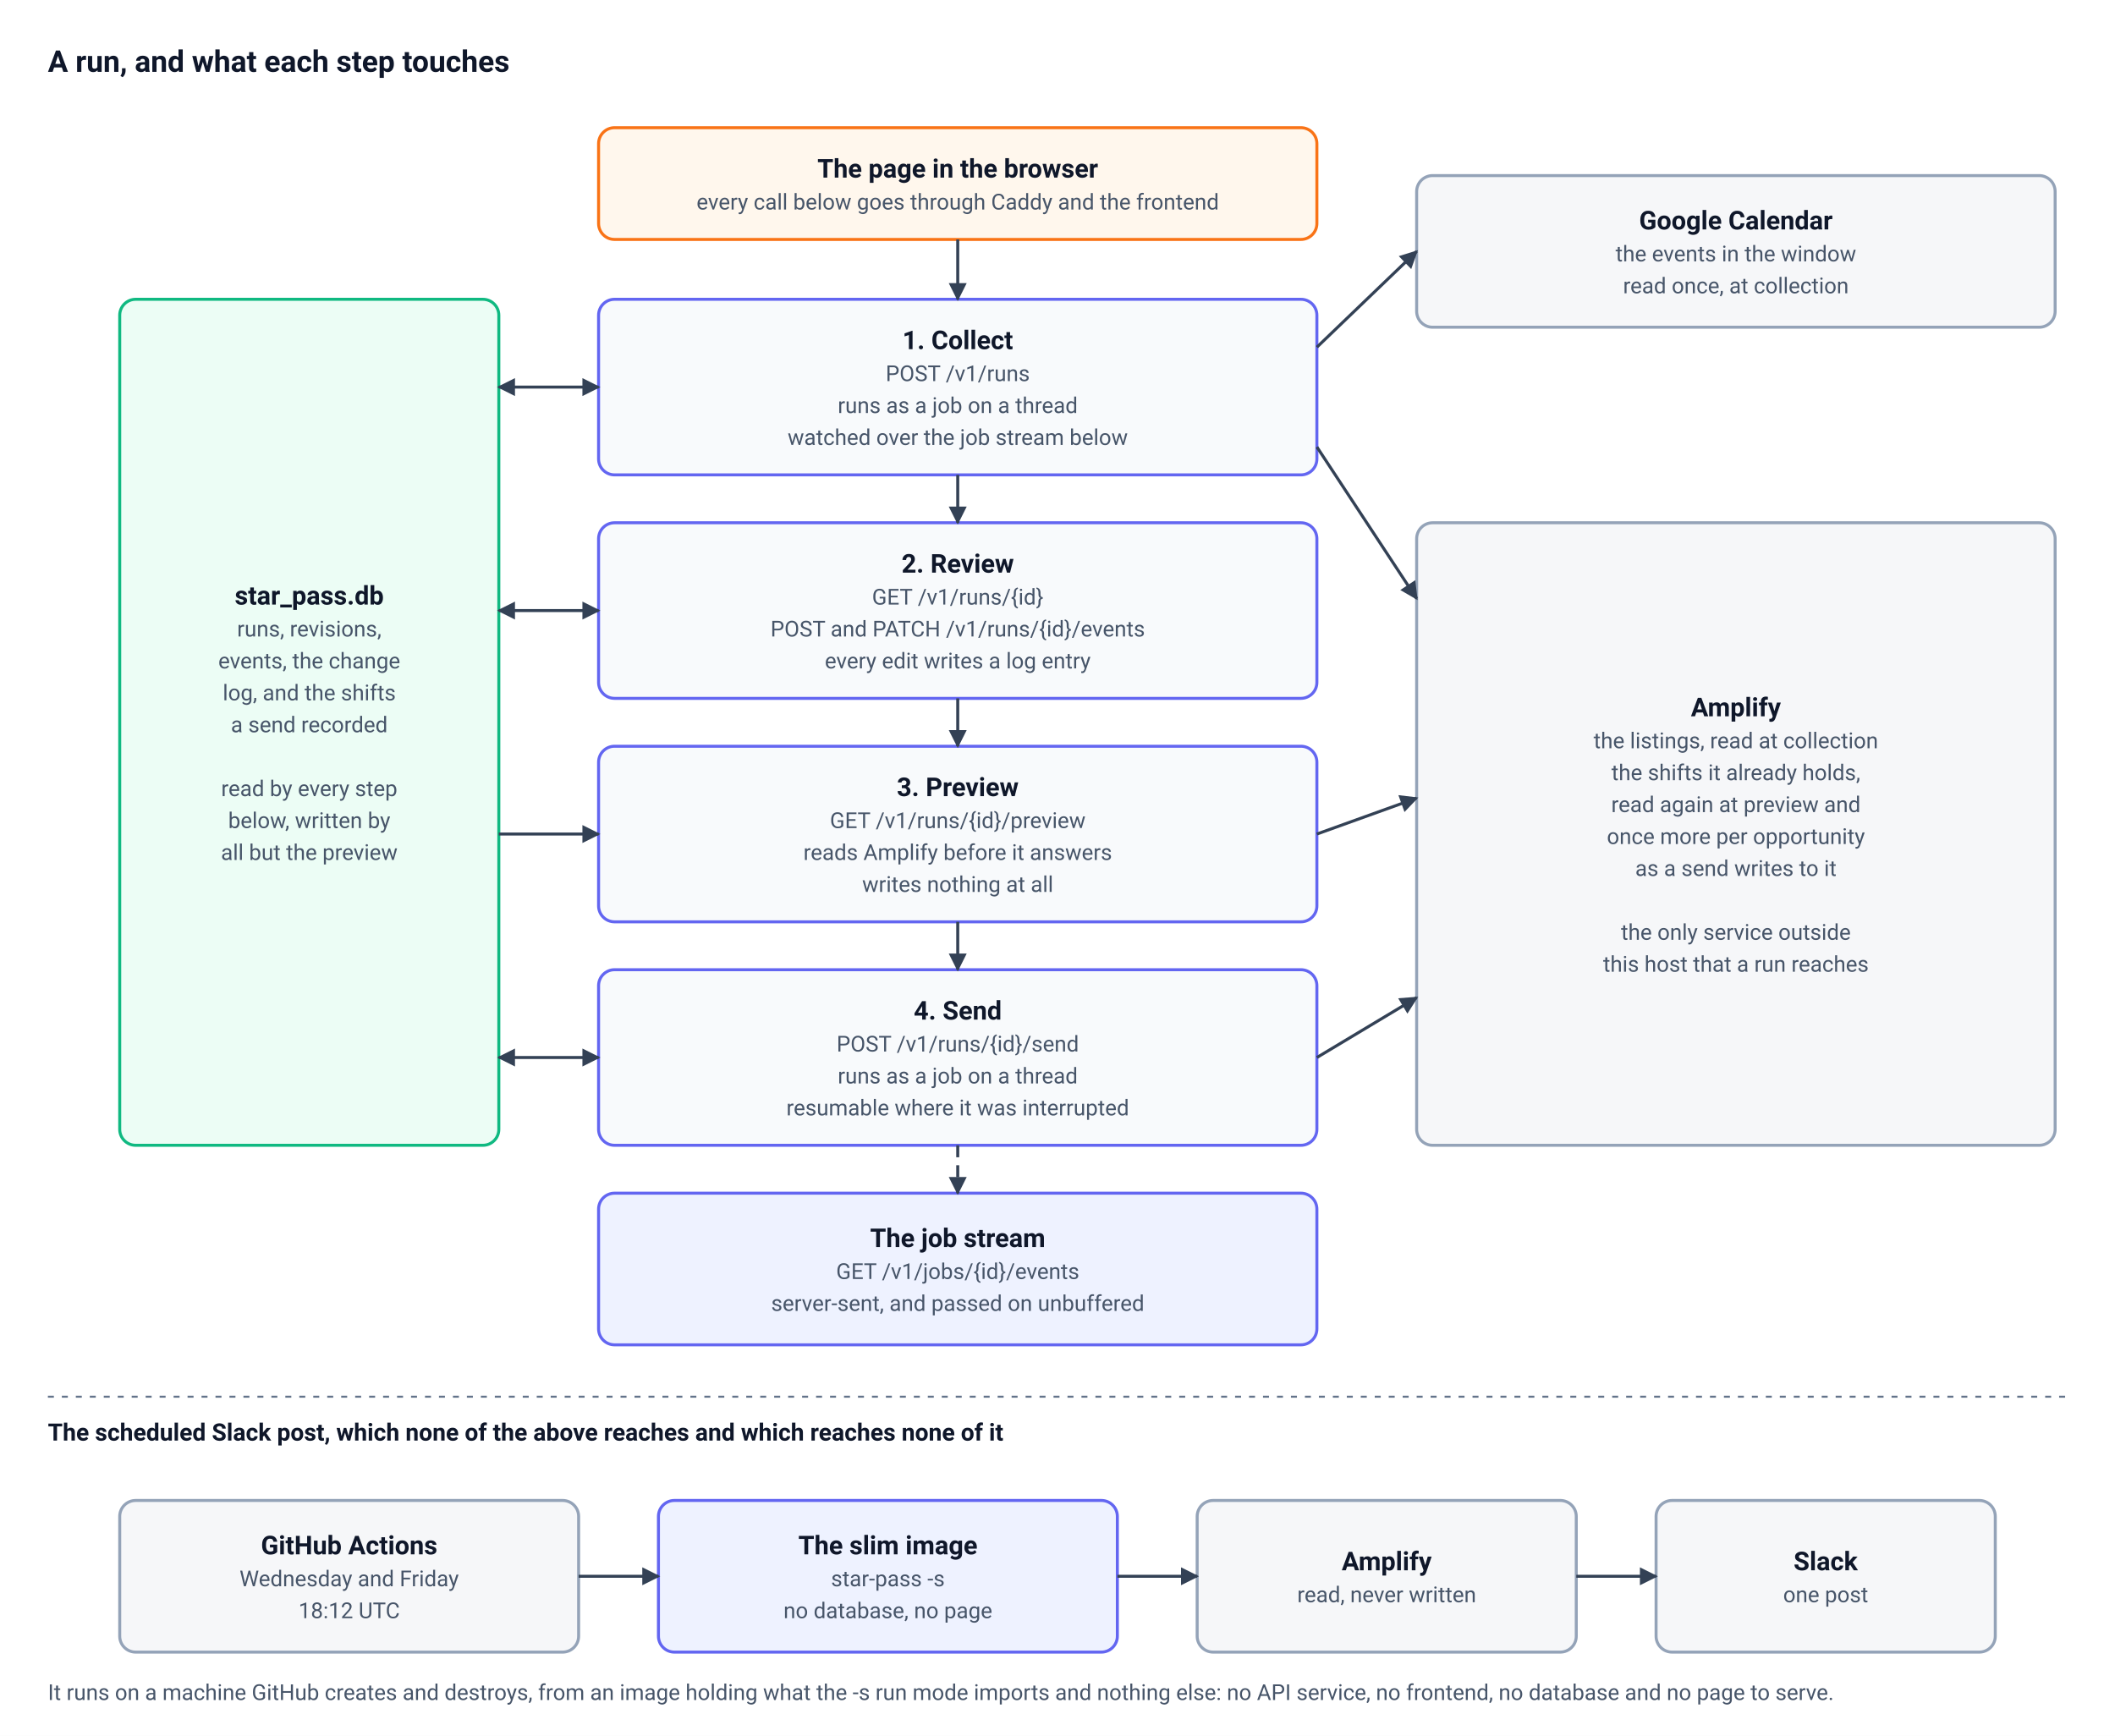
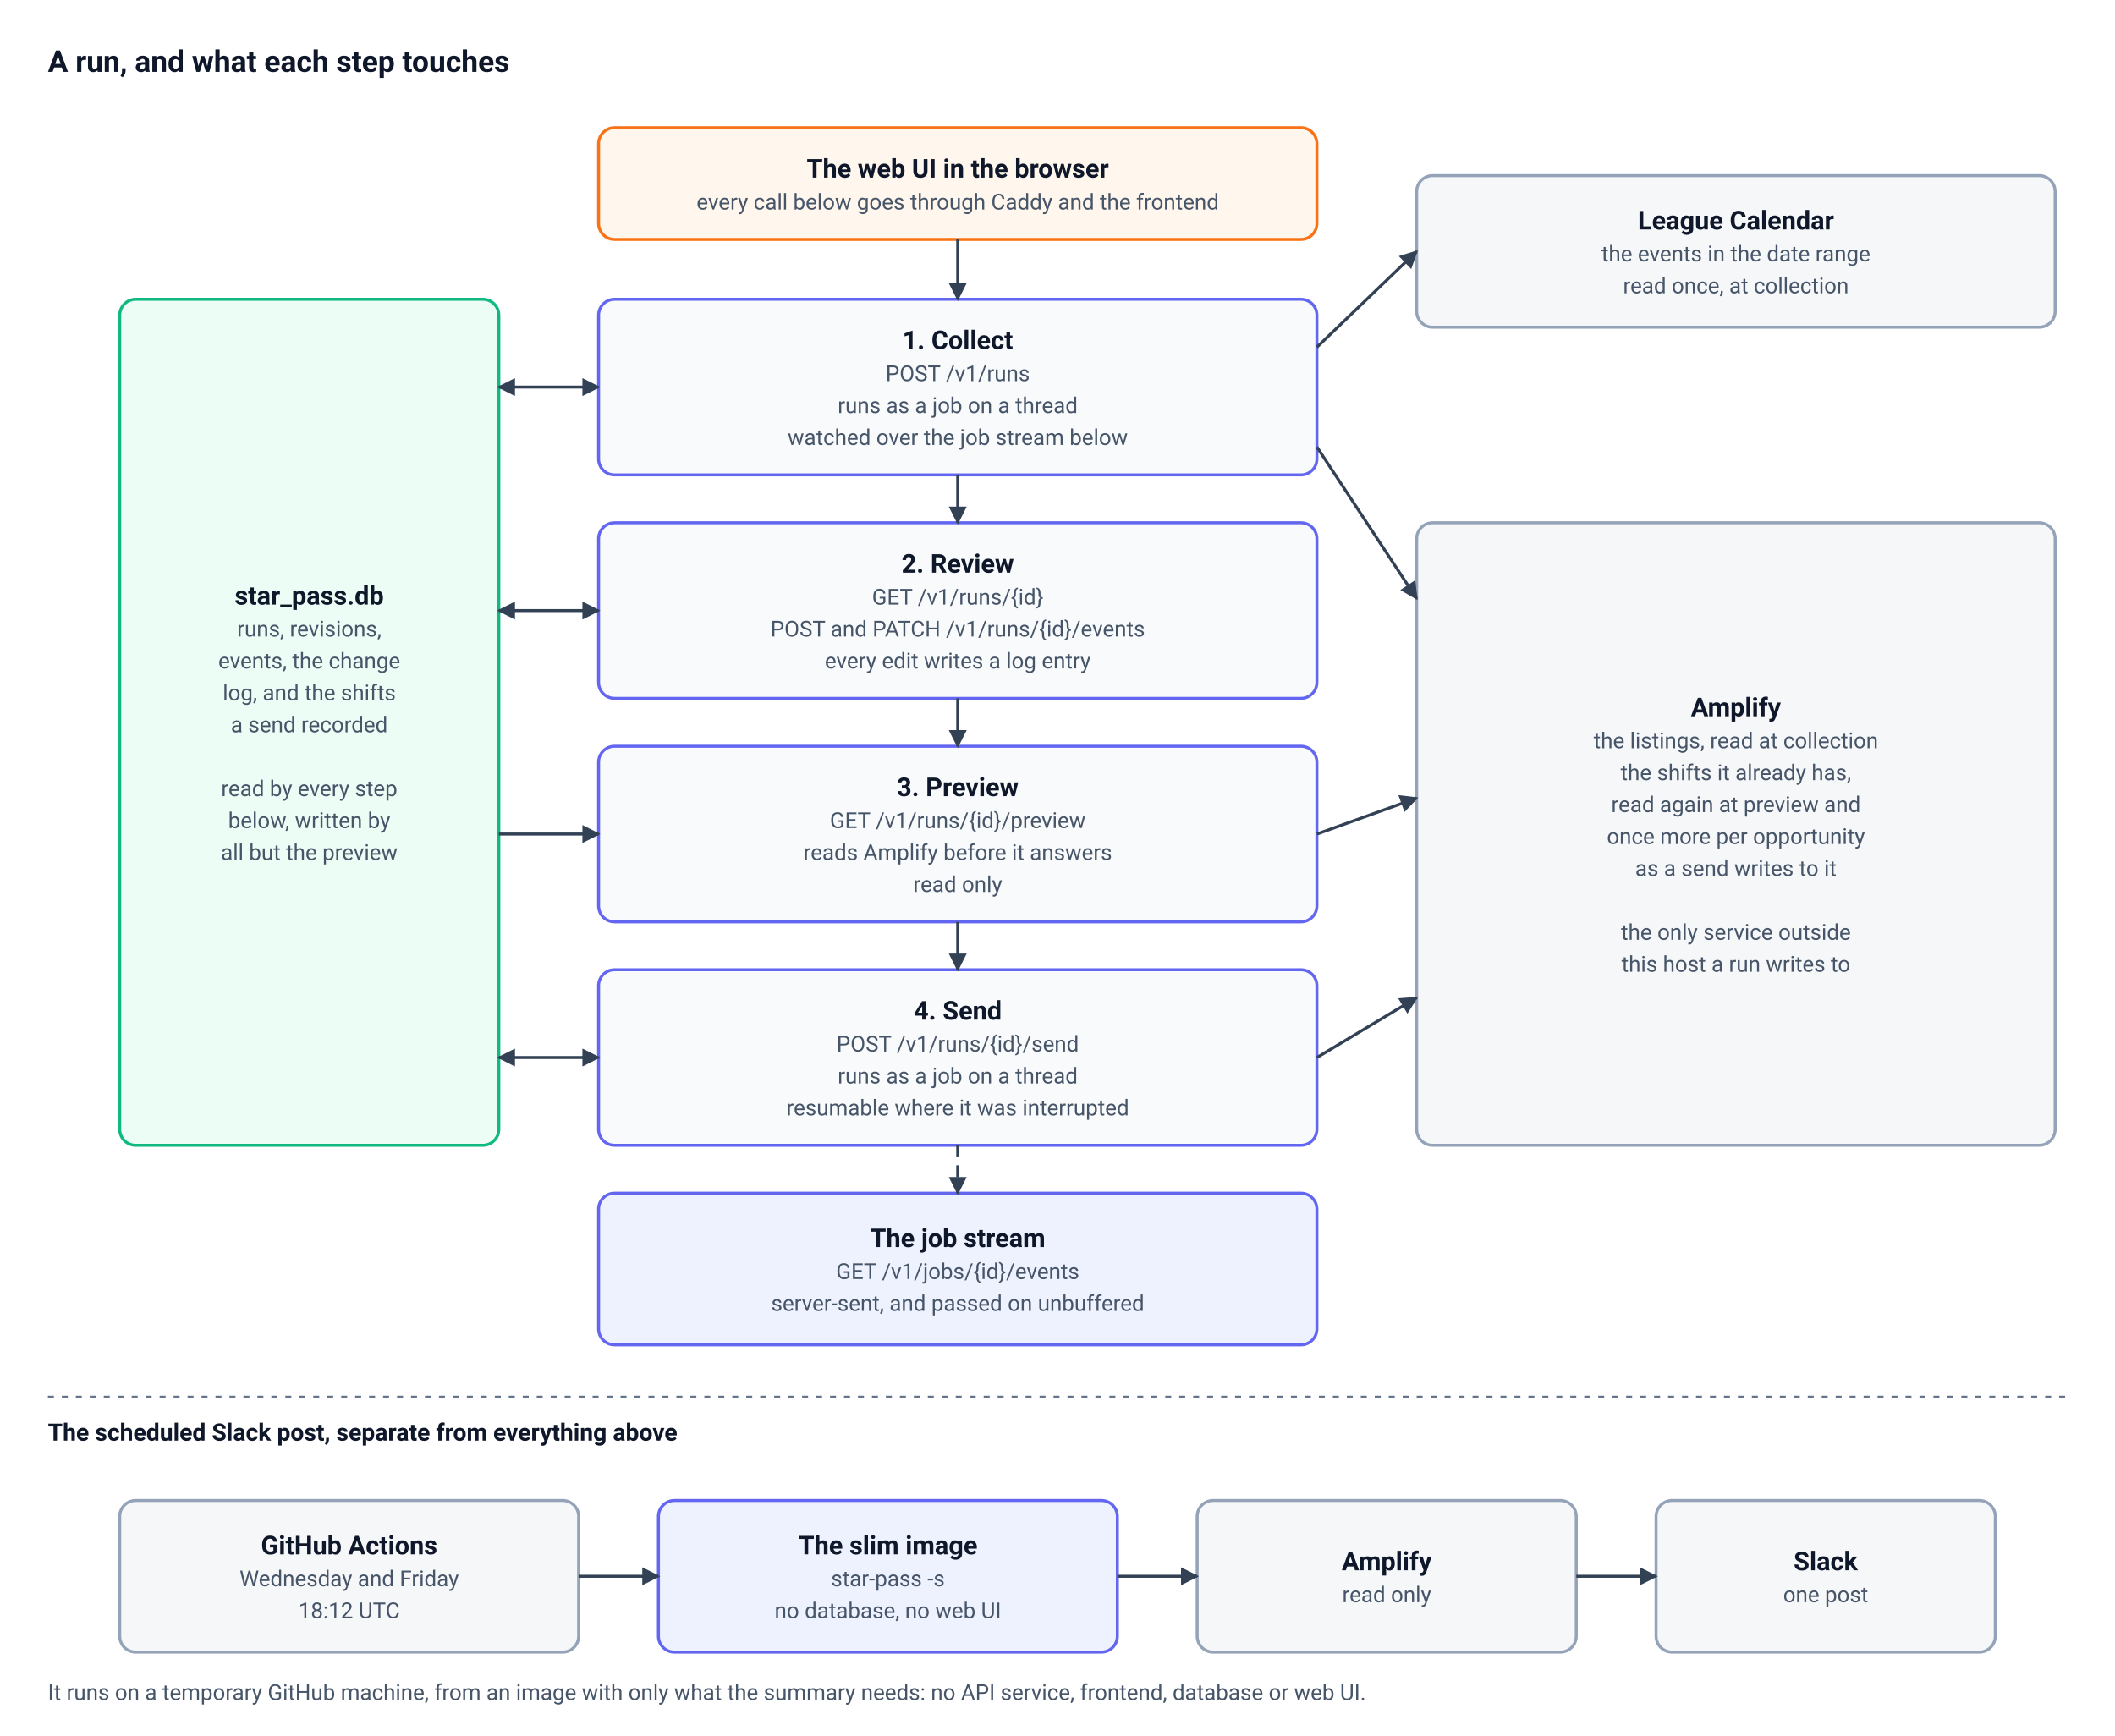
<svg xmlns="http://www.w3.org/2000/svg" viewBox="0 0 1060 870" width="1060" height="870" role="img" aria-labelledby="title description">
  <defs>
    <marker id="head" viewBox="0 0 10 10" refX="9" refY="5" markerWidth="6" markerHeight="6" orient="auto-start-reverse">
      <path d="M 0 0 L 10 5 L 0 10 z" fill="#334155" />
    </marker>
  </defs>
  <rect width="1060" height="870" fill="#ffffff" />
  <g font-family="system-ui, -apple-system, 'Segoe UI', Roboto, Helvetica, Arial, sans-serif">
    <text x="24" y="36" font-size="15" font-weight="700" fill="#0f172a" text-anchor="start">A run, and what each step touches</text>
    <line x1="24" y1="700" x2="1036" y2="700" stroke="#64748b" stroke-width="1" stroke-dasharray="3 4" />
    <rect x="300" y="64" width="360" height="56" rx="8" fill="#fff7ed" stroke="#f97316" stroke-width="1.5" />
-     <text x="480" y="89" font-size="13" font-weight="700" fill="#0f172a" text-anchor="middle">The page in the browser</text>
+     <text x="480" y="89" font-size="13" font-weight="700" fill="#0f172a" text-anchor="middle">The web UI in the browser</text>
    <text x="480" y="105" font-size="11" font-weight="400" fill="#475569" text-anchor="middle">every call below goes through Caddy and the frontend</text>
    <rect x="60" y="150" width="190" height="424" rx="8" fill="#ecfdf5" stroke="#10b981" stroke-width="1.5" />
    <text x="155" y="303" font-size="13" font-weight="700" fill="#0f172a" text-anchor="middle">star_pass.db</text>
    <text x="155" y="319" font-size="11" font-weight="400" fill="#475569" text-anchor="middle">runs, revisions,</text>
    <text x="155" y="335" font-size="11" font-weight="400" fill="#475569" text-anchor="middle">events, the change</text>
    <text x="155" y="351" font-size="11" font-weight="400" fill="#475569" text-anchor="middle">log, and the shifts</text>
    <text x="155" y="367" font-size="11" font-weight="400" fill="#475569" text-anchor="middle">a send recorded</text>
    <text x="155" y="383" font-size="11" font-weight="400" fill="#475569" text-anchor="middle" />
    <text x="155" y="399" font-size="11" font-weight="400" fill="#475569" text-anchor="middle">read by every step</text>
    <text x="155" y="415" font-size="11" font-weight="400" fill="#475569" text-anchor="middle">below, written by</text>
    <text x="155" y="431" font-size="11" font-weight="400" fill="#475569" text-anchor="middle">all but the preview</text>
    <rect x="300" y="150" width="360" height="88" rx="8" fill="#f8fafc" stroke="#6366f1" stroke-width="1.5" />
    <text x="480" y="175" font-size="13" font-weight="700" fill="#0f172a" text-anchor="middle">1. Collect</text>
    <text x="480" y="191" font-size="11" font-weight="400" fill="#475569" text-anchor="middle">POST /v1/runs</text>
    <text x="480" y="207" font-size="11" font-weight="400" fill="#475569" text-anchor="middle">runs as a job on a thread</text>
    <text x="480" y="223" font-size="11" font-weight="400" fill="#475569" text-anchor="middle">watched over the job stream below</text>
    <rect x="300" y="262" width="360" height="88" rx="8" fill="#f8fafc" stroke="#6366f1" stroke-width="1.5" />
    <text x="480" y="287" font-size="13" font-weight="700" fill="#0f172a" text-anchor="middle">2. Review</text>
    <text x="480" y="303" font-size="11" font-weight="400" fill="#475569" text-anchor="middle">GET /v1/runs/{id}</text>
    <text x="480" y="319" font-size="11" font-weight="400" fill="#475569" text-anchor="middle">POST and PATCH /v1/runs/{id}/events</text>
    <text x="480" y="335" font-size="11" font-weight="400" fill="#475569" text-anchor="middle">every edit writes a log entry</text>
    <rect x="300" y="374" width="360" height="88" rx="8" fill="#f8fafc" stroke="#6366f1" stroke-width="1.5" />
    <text x="480" y="399" font-size="13" font-weight="700" fill="#0f172a" text-anchor="middle">3. Preview</text>
    <text x="480" y="415" font-size="11" font-weight="400" fill="#475569" text-anchor="middle">GET /v1/runs/{id}/preview</text>
    <text x="480" y="431" font-size="11" font-weight="400" fill="#475569" text-anchor="middle">reads Amplify before it answers</text>
-     <text x="480" y="447" font-size="11" font-weight="400" fill="#475569" text-anchor="middle">writes nothing at all</text>
+     <text x="480" y="447" font-size="11" font-weight="400" fill="#475569" text-anchor="middle">read only</text>
    <rect x="300" y="486" width="360" height="88" rx="8" fill="#f8fafc" stroke="#6366f1" stroke-width="1.5" />
    <text x="480" y="511" font-size="13" font-weight="700" fill="#0f172a" text-anchor="middle">4. Send</text>
    <text x="480" y="527" font-size="11" font-weight="400" fill="#475569" text-anchor="middle">POST /v1/runs/{id}/send</text>
    <text x="480" y="543" font-size="11" font-weight="400" fill="#475569" text-anchor="middle">runs as a job on a thread</text>
    <text x="480" y="559" font-size="11" font-weight="400" fill="#475569" text-anchor="middle">resumable where it was interrupted</text>
    <rect x="300" y="598" width="360" height="76" rx="8" fill="#eef2ff" stroke="#6366f1" stroke-width="1.5" />
    <text x="480" y="625" font-size="13" font-weight="700" fill="#0f172a" text-anchor="middle">The job stream</text>
    <text x="480" y="641" font-size="11" font-weight="400" fill="#475569" text-anchor="middle">GET /v1/jobs/{id}/events</text>
    <text x="480" y="657" font-size="11" font-weight="400" fill="#475569" text-anchor="middle">server-sent, and passed on unbuffered</text>
    <rect x="710" y="88" width="320" height="76" rx="8" fill="#f6f7f9" stroke="#94a3b8" stroke-width="1.5" />
-     <text x="870" y="115" font-size="13" font-weight="700" fill="#0f172a" text-anchor="middle">Google Calendar</text>
-     <text x="870" y="131" font-size="11" font-weight="400" fill="#475569" text-anchor="middle">the events in the window</text>
+     <text x="870" y="115" font-size="13" font-weight="700" fill="#0f172a" text-anchor="middle">League Calendar</text>
+     <text x="870" y="131" font-size="11" font-weight="400" fill="#475569" text-anchor="middle">the events in the date range</text>
    <text x="870" y="147" font-size="11" font-weight="400" fill="#475569" text-anchor="middle">read once, at collection</text>
    <rect x="710" y="262" width="320" height="312" rx="8" fill="#f6f7f9" stroke="#94a3b8" stroke-width="1.5" />
    <text x="870" y="359" font-size="13" font-weight="700" fill="#0f172a" text-anchor="middle">Amplify</text>
    <text x="870" y="375" font-size="11" font-weight="400" fill="#475569" text-anchor="middle">the listings, read at collection</text>
-     <text x="870" y="391" font-size="11" font-weight="400" fill="#475569" text-anchor="middle">the shifts it already holds,</text>
+     <text x="870" y="391" font-size="11" font-weight="400" fill="#475569" text-anchor="middle">the shifts it already has,</text>
    <text x="870" y="407" font-size="11" font-weight="400" fill="#475569" text-anchor="middle">read again at preview and</text>
    <text x="870" y="423" font-size="11" font-weight="400" fill="#475569" text-anchor="middle">once more per opportunity</text>
    <text x="870" y="439" font-size="11" font-weight="400" fill="#475569" text-anchor="middle">as a send writes to it</text>
    <text x="870" y="455" font-size="11" font-weight="400" fill="#475569" text-anchor="middle" />
    <text x="870" y="471" font-size="11" font-weight="400" fill="#475569" text-anchor="middle">the only service outside</text>
-     <text x="870" y="487" font-size="11" font-weight="400" fill="#475569" text-anchor="middle">this host that a run reaches</text>
+     <text x="870" y="487" font-size="11" font-weight="400" fill="#475569" text-anchor="middle">this host a run writes to</text>
    <rect x="60" y="752" width="230" height="76" rx="8" fill="#f6f7f9" stroke="#94a3b8" stroke-width="1.5" />
    <text x="175" y="779" font-size="13" font-weight="700" fill="#0f172a" text-anchor="middle">GitHub Actions</text>
    <text x="175" y="795" font-size="11" font-weight="400" fill="#475569" text-anchor="middle">Wednesday and Friday</text>
    <text x="175" y="811" font-size="11" font-weight="400" fill="#475569" text-anchor="middle">18:12 UTC</text>
    <rect x="330" y="752" width="230" height="76" rx="8" fill="#eef2ff" stroke="#6366f1" stroke-width="1.5" />
    <text x="445" y="779" font-size="13" font-weight="700" fill="#0f172a" text-anchor="middle">The slim image</text>
    <text x="445" y="795" font-size="11" font-weight="400" fill="#475569" text-anchor="middle">star-pass -s</text>
-     <text x="445" y="811" font-size="11" font-weight="400" fill="#475569" text-anchor="middle">no database, no page</text>
+     <text x="445" y="811" font-size="11" font-weight="400" fill="#475569" text-anchor="middle">no database, no web UI</text>
    <rect x="600" y="752" width="190" height="76" rx="8" fill="#f6f7f9" stroke="#94a3b8" stroke-width="1.5" />
    <text x="695" y="787" font-size="13" font-weight="700" fill="#0f172a" text-anchor="middle">Amplify</text>
-     <text x="695" y="803" font-size="11" font-weight="400" fill="#475569" text-anchor="middle">read, never written</text>
+     <text x="695" y="803" font-size="11" font-weight="400" fill="#475569" text-anchor="middle">read only</text>
    <rect x="830" y="752" width="170" height="76" rx="8" fill="#f6f7f9" stroke="#94a3b8" stroke-width="1.5" />
    <text x="915" y="787" font-size="13" font-weight="700" fill="#0f172a" text-anchor="middle">Slack</text>
    <text x="915" y="803" font-size="11" font-weight="400" fill="#475569" text-anchor="middle">one post</text>
    <line x1="480" y1="120" x2="480" y2="150" stroke="#334155" stroke-width="1.5" marker-end="url(#head)" />
    <line x1="480" y1="238" x2="480" y2="262" stroke="#334155" stroke-width="1.5" marker-end="url(#head)" />
    <line x1="480" y1="350" x2="480" y2="374" stroke="#334155" stroke-width="1.5" marker-end="url(#head)" />
    <line x1="480" y1="462" x2="480" y2="486" stroke="#334155" stroke-width="1.5" marker-end="url(#head)" />
    <line x1="250" y1="194" x2="300" y2="194" stroke="#334155" stroke-width="1.5" marker-start="url(#head)" marker-end="url(#head)" />
    <line x1="250" y1="306" x2="300" y2="306" stroke="#334155" stroke-width="1.5" marker-start="url(#head)" marker-end="url(#head)" />
    <line x1="250" y1="418" x2="300" y2="418" stroke="#334155" stroke-width="1.5" marker-end="url(#head)" />
    <line x1="250" y1="530" x2="300" y2="530" stroke="#334155" stroke-width="1.5" marker-start="url(#head)" marker-end="url(#head)" />
    <line x1="660" y1="174" x2="710" y2="126" stroke="#334155" stroke-width="1.5" marker-end="url(#head)" />
    <line x1="660" y1="224" x2="710" y2="300" stroke="#334155" stroke-width="1.5" marker-end="url(#head)" />
    <line x1="660" y1="418" x2="710" y2="400" stroke="#334155" stroke-width="1.5" marker-end="url(#head)" />
    <line x1="660" y1="530" x2="710" y2="500" stroke="#334155" stroke-width="1.5" marker-end="url(#head)" />
    <line x1="480" y1="574" x2="480" y2="598" stroke="#334155" stroke-width="1.5" stroke-dasharray="6 4" marker-end="url(#head)" />
    <line x1="290" y1="790" x2="330" y2="790" stroke="#334155" stroke-width="1.5" marker-end="url(#head)" />
    <line x1="560" y1="790" x2="600" y2="790" stroke="#334155" stroke-width="1.5" marker-end="url(#head)" />
    <line x1="790" y1="790" x2="830" y2="790" stroke="#334155" stroke-width="1.5" marker-end="url(#head)" />
-     <text x="24" y="722" font-size="12" font-weight="700" fill="#0f172a" text-anchor="start">The scheduled Slack post, which none of the above reaches and which reaches none of it</text>
-     <text x="24" y="852" font-size="11" font-weight="400" fill="#475569" text-anchor="start">It runs on a machine GitHub creates and destroys, from an image holding what the -s run mode imports and nothing else: no API service, no frontend, no database and no page to serve.</text>
+     <text x="24" y="722" font-size="12" font-weight="700" fill="#0f172a" text-anchor="start">The scheduled Slack post, separate from everything above</text>
+     <text x="24" y="852" font-size="11" font-weight="400" fill="#475569" text-anchor="start">It runs on a temporary GitHub machine, from an image with only what the summary needs: no API service, frontend, database or web UI.</text>
  </g>
</svg>
